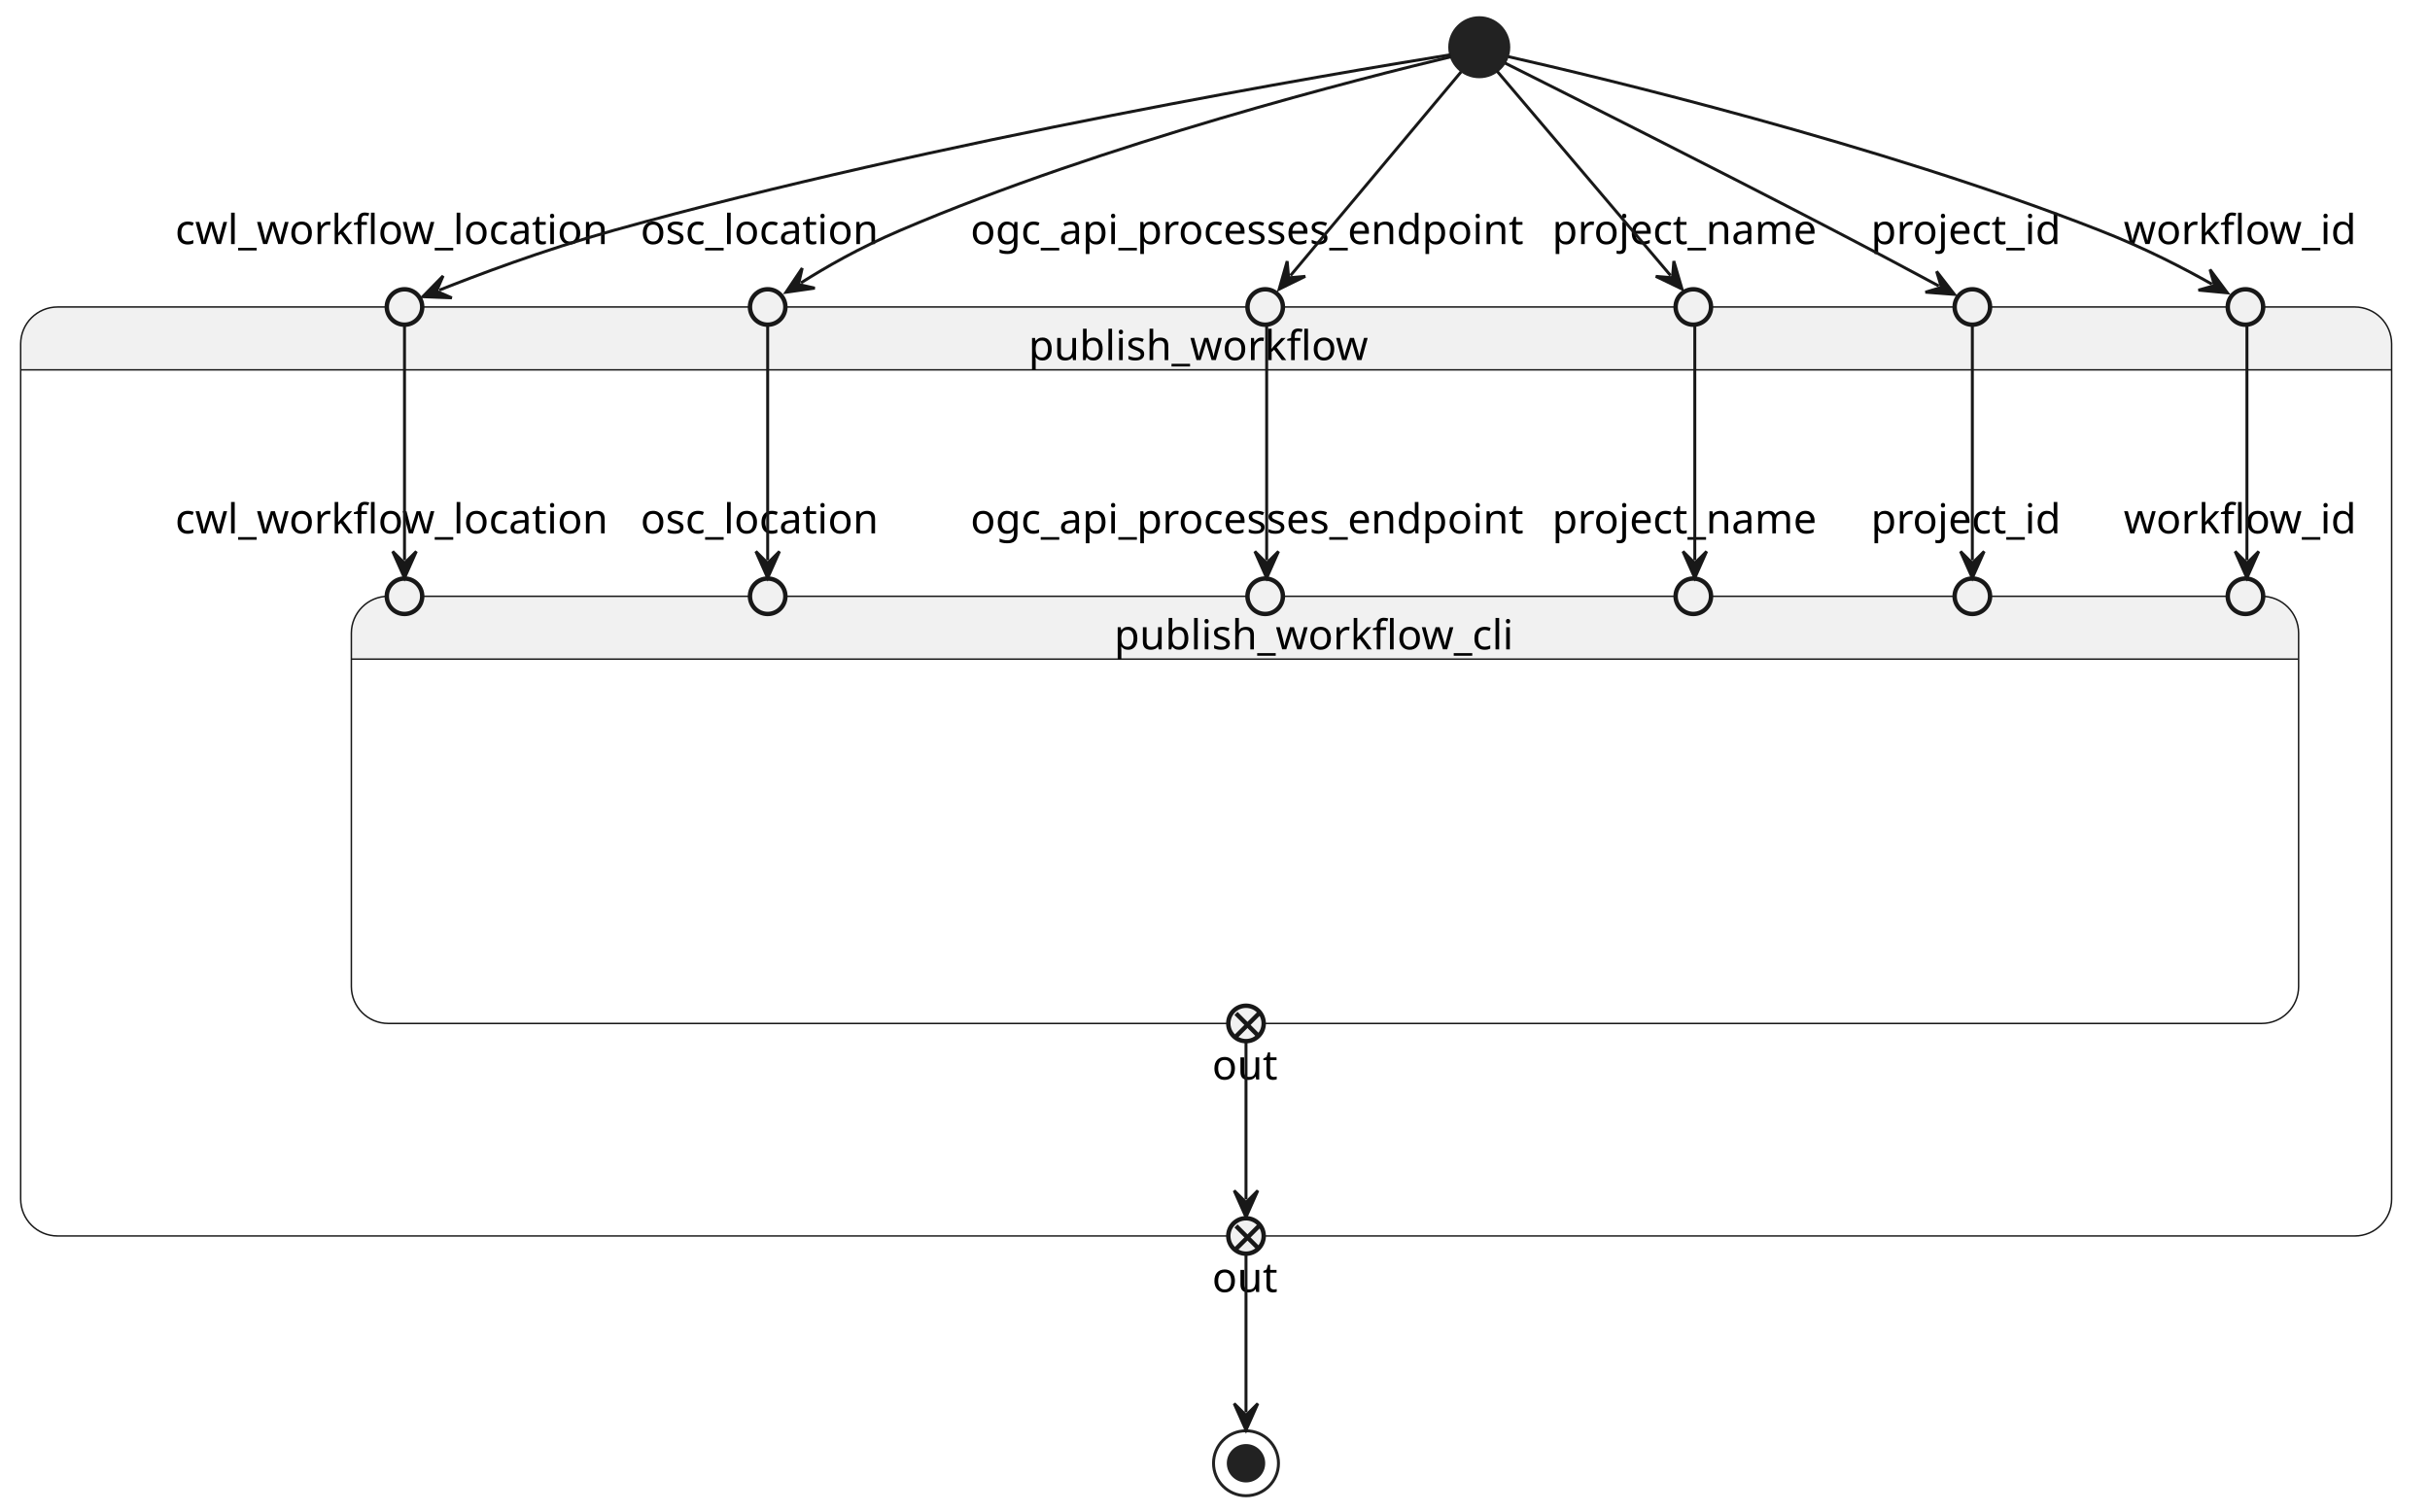
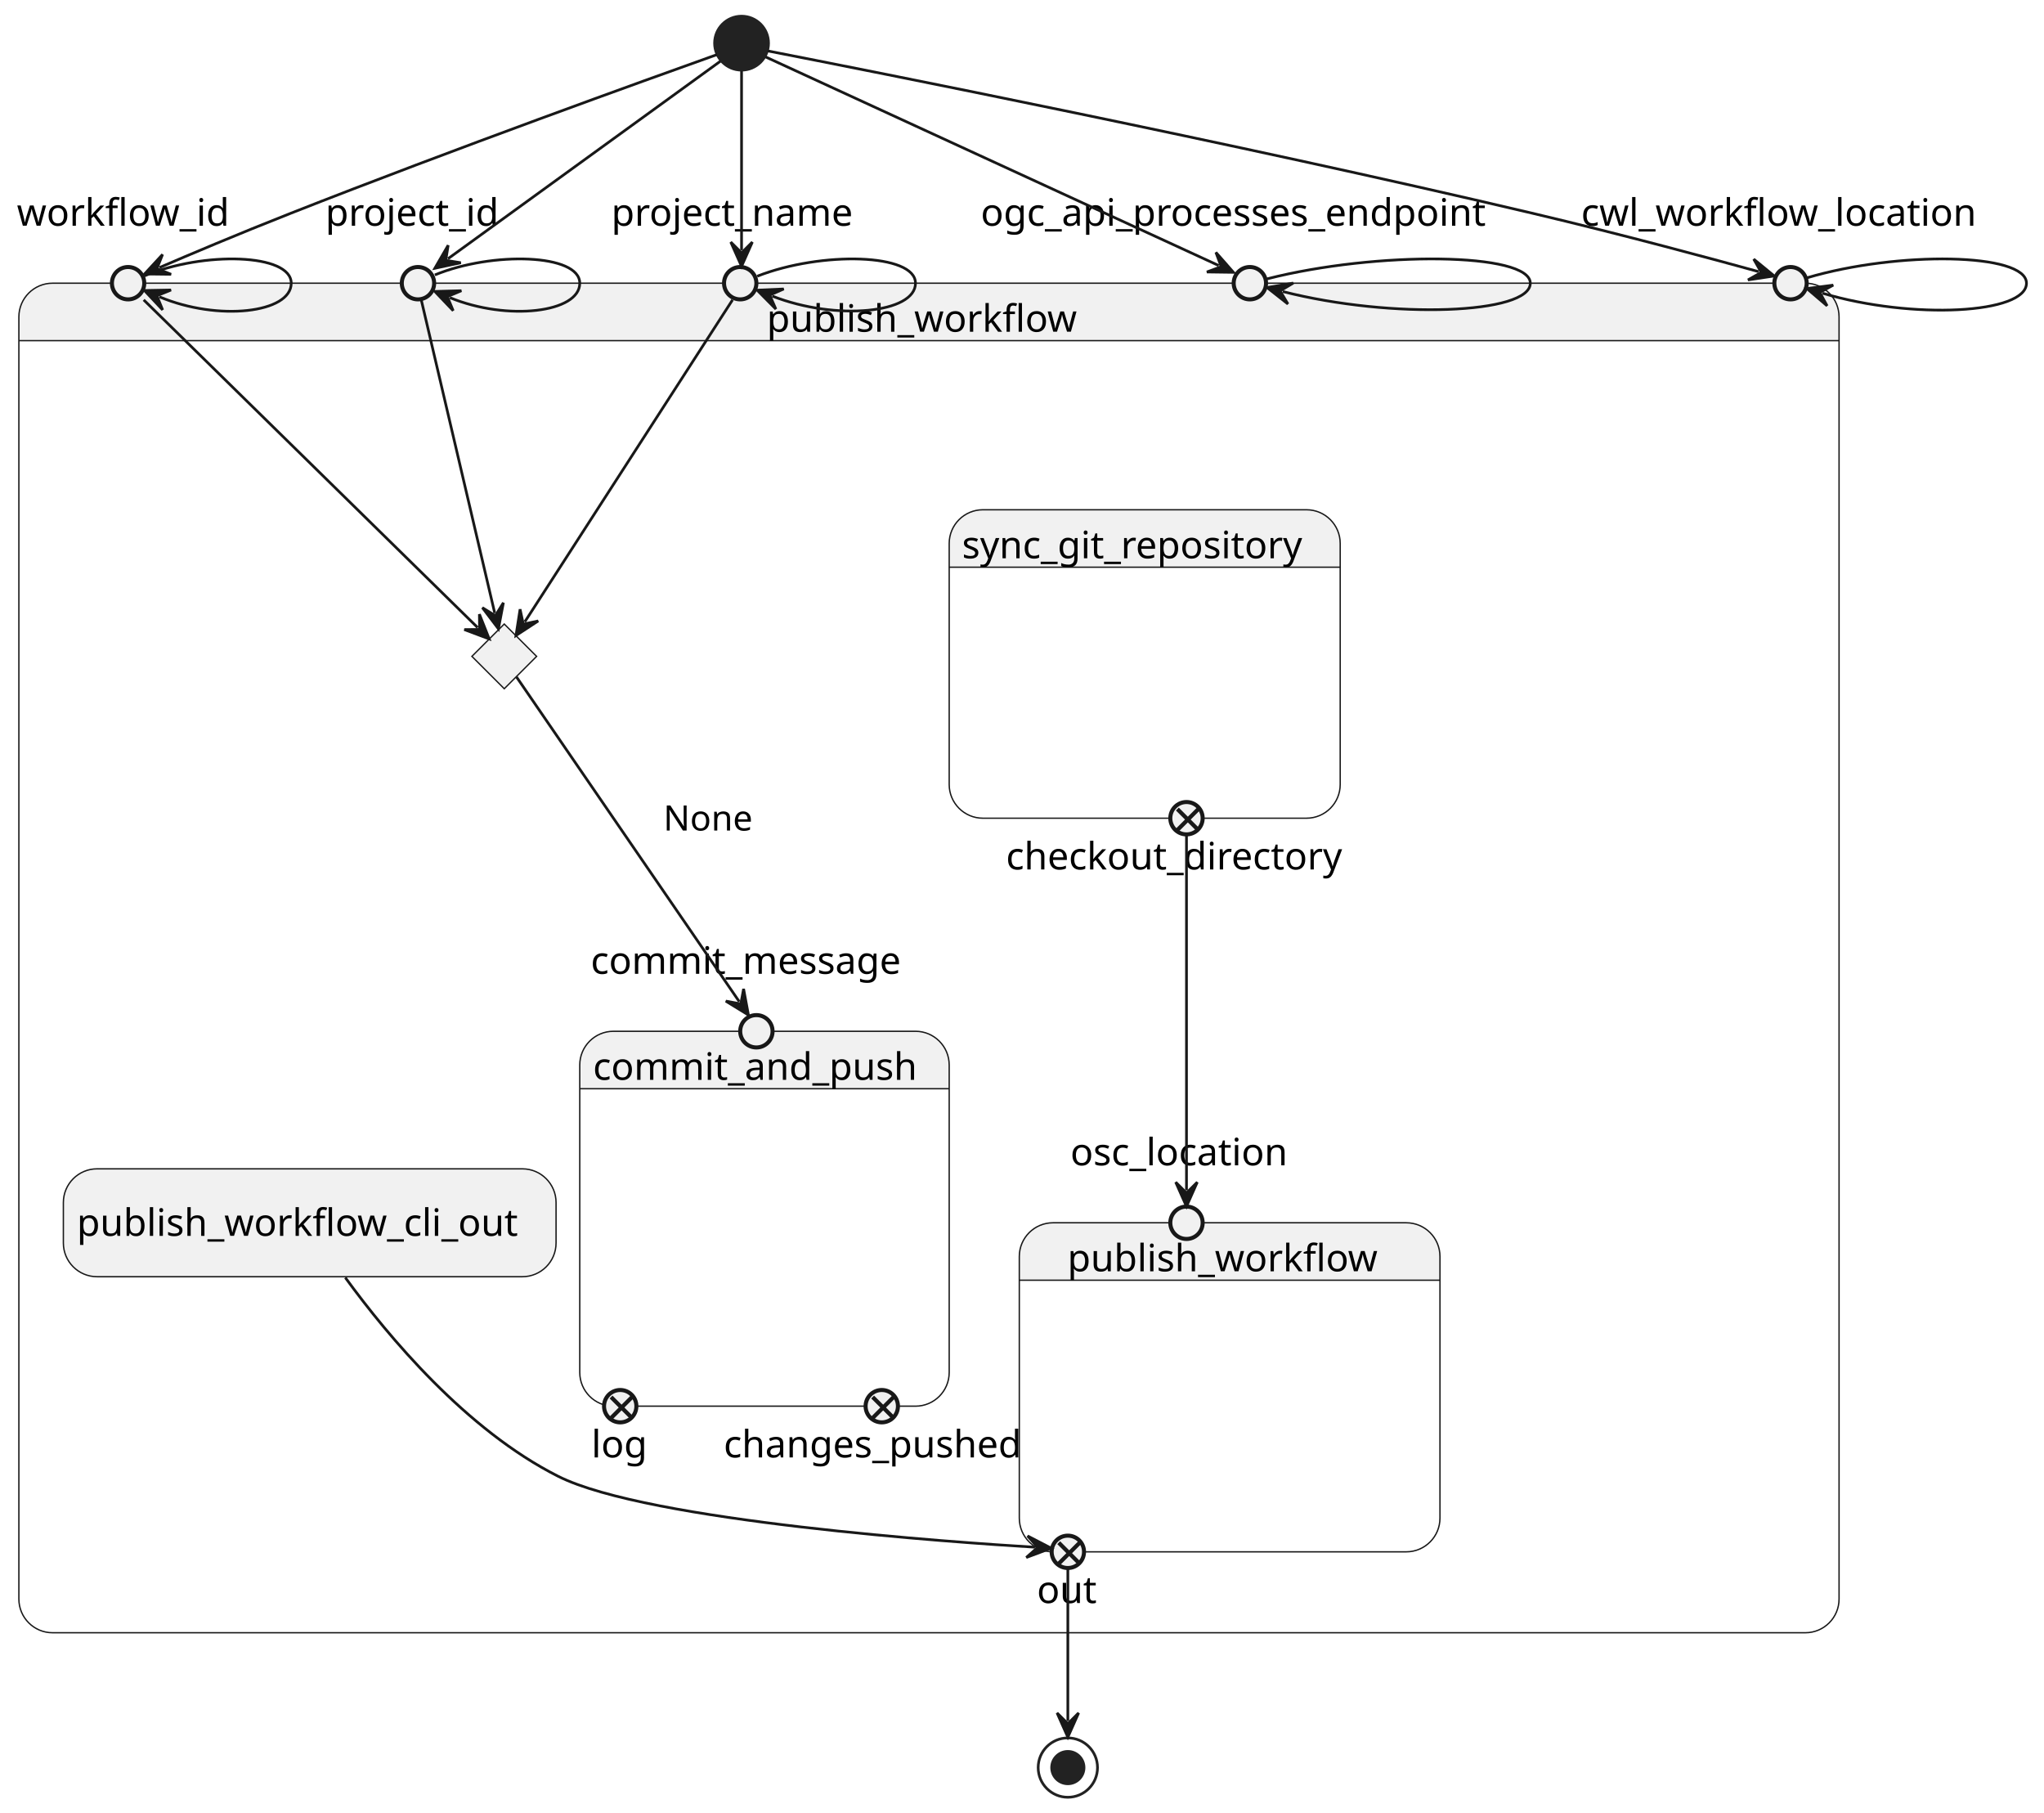
- <svg xmlns="http://www.w3.org/2000/svg" contentStyleType="text/css" data-diagram-type="STATE" height="512px" preserveAspectRatio="none" style="width:823px;height:512px;background:#FFFFFF;" version="1.1" viewBox="0 0 823 512" width="823px" zoomAndPan="magnify">
+ <svg xmlns="http://www.w3.org/2000/svg" contentStyleType="text/css" data-diagram-type="STATE" height="672px" preserveAspectRatio="none" style="width:758px;height:672px;background:#FFFFFF;" version="1.1" viewBox="0 0 758 672" width="758px" zoomAndPan="magnify">
  <defs />
  <g>
    <g class="cluster" data-entity="publish_workflow" data-source-line="12" data-uid="ent0002" id="cluster_publish_workflow">
-       <path d="M19.5,104 L797.5,104 A12.5,12.5 0 0 1 810,116.5 L810,125.297 L7,125.297 L7,116.5 A12.5,12.5 0 0 1 19.5,104" fill="#F1F1F1" />
-       <rect fill="none" height="314.72" rx="12.5" ry="12.5" style="stroke:#181818;stroke-width:0.5;" width="803" x="7" y="104" />
-       <line style="stroke:#181818;stroke-width:0.5;" x1="7" x2="810" y1="125.297" y2="125.297" />
-       <text fill="#000000" font-family="sans-serif" font-size="14" lengthAdjust="spacing" textLength="120.306" x="348.347" y="121.995">publish_workflow</text>
+       <path d="M19.5,105 L669.5,105 A12.5,12.5 0 0 1 682,117.5 L682,126.297 L7,126.297 L7,117.5 A12.5,12.5 0 0 1 19.5,105" fill="#F1F1F1" />
+       <rect fill="none" height="500.36" rx="12.5" ry="12.5" style="stroke:#181818;stroke-width:0.5;" width="675" x="7" y="105" />
+       <line style="stroke:#181818;stroke-width:0.5;" x1="7" x2="682" y1="126.297" y2="126.297" />
+       <text fill="#000000" font-family="sans-serif" font-size="14" lengthAdjust="spacing" textLength="120.306" x="284.347" y="122.995">publish_workflow</text>
    </g>
-     <g class="cluster" data-entity="publish_workflow_cli" data-source-line="45" data-uid="ent0009" id="cluster_publish_workflow_cli">
-       <path d="M131.5,202 L766,202 A12.5,12.5 0 0 1 778.5,214.5 L778.5,223.297 L119,223.297 L119,214.5 A12.5,12.5 0 0 1 131.5,202" fill="#F1F1F1" />
-       <rect fill="none" height="144.72" rx="12.5" ry="12.5" style="stroke:#181818;stroke-width:0.5;" width="659.5" x="119" y="202" />
-       <line style="stroke:#181818;stroke-width:0.5;" x1="119" x2="778.5" y1="223.297" y2="223.297" />
-       <text fill="#000000" font-family="sans-serif" font-size="14" lengthAdjust="spacing" textLength="142.782" x="377.359" y="219.995">publish_workflow_cli</text>
+     <g class="cluster" data-entity="sync_git_repository" data-source-line="31" data-uid="ent0008" id="cluster_sync_git_repository">
+       <path d="M364.5,189 L484.5,189 A12.5,12.5 0 0 1 497,201.5 L497,210.297 L352,210.297 L352,201.5 A12.5,12.5 0 0 1 364.5,189" fill="#F1F1F1" />
+       <rect fill="none" height="114.36" rx="12.5" ry="12.5" style="stroke:#181818;stroke-width:0.5;" width="145" x="352" y="189" />
+       <line style="stroke:#181818;stroke-width:0.5;" x1="352" x2="497" y1="210.297" y2="210.297" />
+       <text fill="#000000" font-family="sans-serif" font-size="14" lengthAdjust="spacing" textLength="135.516" x="356.742" y="206.995">sync_git_repository</text>
    </g>
-     <text fill="#000000" font-family="sans-serif" font-size="14" lengthAdjust="spacing" textLength="82.489" x="719.255" y="82.698">workflow_id</text>
-     <ellipse cx="760.5" cy="104" fill="#F1F1F1" rx="6" ry="6" style="stroke:#181818;stroke-width:1.5;" />
-     <text fill="#000000" font-family="sans-serif" font-size="14" lengthAdjust="spacing" textLength="68.674" x="633.663" y="82.698">project_id</text>
-     <ellipse cx="668" cy="104" fill="#F1F1F1" rx="6" ry="6" style="stroke:#181818;stroke-width:1.5;" />
-     <text fill="#000000" font-family="sans-serif" font-size="14" lengthAdjust="spacing" textLength="95.601" x="525.7" y="82.698">project_name</text>
-     <ellipse cx="573.5" cy="104" fill="#F1F1F1" rx="6" ry="6" style="stroke:#181818;stroke-width:1.5;" />
-     <text fill="#000000" font-family="sans-serif" font-size="14" lengthAdjust="spacing" textLength="199.596" x="328.702" y="82.698">ogc_api_processes_endpoint</text>
-     <ellipse cx="428.5" cy="104" fill="#F1F1F1" rx="6" ry="6" style="stroke:#181818;stroke-width:1.5;" />
-     <text fill="#000000" font-family="sans-serif" font-size="14" lengthAdjust="spacing" textLength="86.106" x="216.947" y="82.698">osc_location</text>
-     <ellipse cx="260" cy="104" fill="#F1F1F1" rx="6" ry="6" style="stroke:#181818;stroke-width:1.5;" />
-     <text fill="#000000" font-family="sans-serif" font-size="14" lengthAdjust="spacing" textLength="155.299" x="59.351" y="82.698">cwl_workflow_location</text>
-     <ellipse cx="137" cy="104" fill="#F1F1F1" rx="6" ry="6" style="stroke:#181818;stroke-width:1.5;" />
-     <text fill="#000000" font-family="sans-serif" font-size="14" lengthAdjust="spacing" textLength="22.928" x="410.536" y="437.715">out</text>
-     <ellipse cx="422" cy="418.72" fill="#F1F1F1" rx="6" ry="6" style="stroke:#181818;stroke-width:1.5;" />
-     <line style="stroke:#181818;stroke-width:1.5;" x1="426.389" x2="418.611" y1="423.109" y2="415.331" />
-     <line style="stroke:#181818;stroke-width:1.5;" x1="426.389" x2="418.611" y1="415.331" y2="423.109" />
-     <text fill="#000000" font-family="sans-serif" font-size="14" lengthAdjust="spacing" textLength="82.489" x="719.255" y="180.698">workflow_id</text>
-     <ellipse cx="760.5" cy="202" fill="#F1F1F1" rx="6" ry="6" style="stroke:#181818;stroke-width:1.5;" />
-     <text fill="#000000" font-family="sans-serif" font-size="14" lengthAdjust="spacing" textLength="68.674" x="633.663" y="180.698">project_id</text>
-     <ellipse cx="668" cy="202" fill="#F1F1F1" rx="6" ry="6" style="stroke:#181818;stroke-width:1.5;" />
-     <text fill="#000000" font-family="sans-serif" font-size="14" lengthAdjust="spacing" textLength="95.601" x="525.7" y="180.698">project_name</text>
-     <ellipse cx="573.5" cy="202" fill="#F1F1F1" rx="6" ry="6" style="stroke:#181818;stroke-width:1.5;" />
-     <text fill="#000000" font-family="sans-serif" font-size="14" lengthAdjust="spacing" textLength="199.596" x="328.702" y="180.698">ogc_api_processes_endpoint</text>
-     <ellipse cx="428.5" cy="202" fill="#F1F1F1" rx="6" ry="6" style="stroke:#181818;stroke-width:1.5;" />
-     <text fill="#000000" font-family="sans-serif" font-size="14" lengthAdjust="spacing" textLength="86.106" x="216.947" y="180.698">osc_location</text>
-     <ellipse cx="260" cy="202" fill="#F1F1F1" rx="6" ry="6" style="stroke:#181818;stroke-width:1.5;" />
-     <text fill="#000000" font-family="sans-serif" font-size="14" lengthAdjust="spacing" textLength="155.299" x="59.351" y="180.698">cwl_workflow_location</text>
-     <ellipse cx="137" cy="202" fill="#F1F1F1" rx="6" ry="6" style="stroke:#181818;stroke-width:1.5;" />
-     <text fill="#000000" font-family="sans-serif" font-size="14" lengthAdjust="spacing" textLength="22.928" x="410.536" y="365.715">out</text>
-     <ellipse cx="422" cy="346.72" fill="#F1F1F1" rx="6" ry="6" style="stroke:#181818;stroke-width:1.5;" />
-     <line style="stroke:#181818;stroke-width:1.5;" x1="426.389" x2="418.611" y1="351.109" y2="343.331" />
-     <line style="stroke:#181818;stroke-width:1.5;" x1="426.389" x2="418.611" y1="343.331" y2="351.109" />
-     <ellipse cx="501" cy="16" fill="#222222" rx="10" ry="10" style="stroke:#222222;stroke-width:1;" />
-     <ellipse cx="422" cy="495.72" fill="none" rx="11" ry="11" style="stroke:#222222;stroke-width:1;" />
-     <ellipse cx="422" cy="495.72" fill="#222222" rx="6" ry="6" style="stroke:#222222;stroke-width:1;" />
-     <g class="link" data-entity-1="publish_workflow_workflow_id" data-entity-2="publish_workflow_cli_workflow_id" data-source-line="51" data-uid="lnk2" id="link_publish_workflow_workflow_id_publish_workflow_cli_workflow_id">
-       <path d="M761,110.16 C761,126.83 761,173.11 761,189.81" fill="none" id="publish_workflow_workflow_id-to-publish_workflow_cli_workflow_id" style="stroke:#181818;stroke-width:1;" />
-       <polygon fill="#181818" points="761,195.81,765,186.81,761,190.81,757,186.81,761,195.81" style="stroke:#181818;stroke-width:1;" />
+     <g class="cluster" data-entity="publish_workflow" data-source-line="57" data-uid="ent0010" id="cluster_publish_workflow">
+       <path d="M390.5,453.36 L521.5,453.36 A12.5,12.5 0 0 1 534,465.86 L534,474.657 L378,474.657 L378,465.86 A12.5,12.5 0 0 1 390.5,453.36" fill="#F1F1F1" />
+       <rect fill="none" height="122" rx="12.5" ry="12.5" style="stroke:#181818;stroke-width:0.5;" width="156" x="378" y="453.36" />
+       <line style="stroke:#181818;stroke-width:0.5;" x1="378" x2="534" y1="474.657" y2="474.657" />
+       <text fill="#000000" font-family="sans-serif" font-size="14" lengthAdjust="spacing" textLength="120.306" x="395.847" y="471.355">publish_workflow</text>
    </g>
-     <g class="link" data-entity-1="publish_workflow_project_id" data-entity-2="publish_workflow_cli_project_id" data-source-line="59" data-uid="lnk3" id="link_publish_workflow_project_id_publish_workflow_cli_project_id">
-       <path d="M668,110.16 C668,126.83 668,173.11 668,189.81" fill="none" id="publish_workflow_project_id-to-publish_workflow_cli_project_id" style="stroke:#181818;stroke-width:1;" />
-       <polygon fill="#181818" points="668,195.81,672,186.81,668,190.81,664,186.81,668,195.81" style="stroke:#181818;stroke-width:1;" />
+     <g class="cluster" data-entity="commit_and_push" data-source-line="130" data-uid="ent0014" id="cluster_commit_and_push">
+       <path d="M227.5,382.36 L339.5,382.36 A12.5,12.5 0 0 1 352,394.86 L352,403.657 L215,403.657 L215,394.86 A12.5,12.5 0 0 1 227.5,382.36" fill="#F1F1F1" />
+       <rect fill="none" height="139" rx="12.5" ry="12.5" style="stroke:#181818;stroke-width:0.5;" width="137" x="215" y="382.36" />
+       <line style="stroke:#181818;stroke-width:0.5;" x1="215" x2="352" y1="403.657" y2="403.657" />
+       <text fill="#000000" font-family="sans-serif" font-size="14" lengthAdjust="spacing" textLength="127.183" x="219.909" y="400.355">commit_and_push</text>
    </g>
-     <g class="link" data-entity-1="publish_workflow_project_name" data-entity-2="publish_workflow_cli_project_name" data-source-line="67" data-uid="lnk4" id="link_publish_workflow_project_name_publish_workflow_cli_project_name">
-       <path d="M574,110.16 C574,126.83 574,173.11 574,189.81" fill="none" id="publish_workflow_project_name-to-publish_workflow_cli_project_name" style="stroke:#181818;stroke-width:1;" />
-       <polygon fill="#181818" points="574,195.81,578,186.81,574,190.81,570,186.81,574,195.81" style="stroke:#181818;stroke-width:1;" />
+     <text fill="#000000" font-family="sans-serif" font-size="14" lengthAdjust="spacing" textLength="82.489" x="6.255" y="83.698">workflow_id</text>
+     <ellipse cx="47.5" cy="105" fill="#F1F1F1" rx="6" ry="6" style="stroke:#181818;stroke-width:1.5;" />
+     <text fill="#000000" font-family="sans-serif" font-size="14" lengthAdjust="spacing" textLength="68.674" x="120.663" y="83.698">project_id</text>
+     <ellipse cx="155" cy="105" fill="#F1F1F1" rx="6" ry="6" style="stroke:#181818;stroke-width:1.5;" />
+     <text fill="#000000" font-family="sans-serif" font-size="14" lengthAdjust="spacing" textLength="95.601" x="226.7" y="83.698">project_name</text>
+     <ellipse cx="274.5" cy="105" fill="#F1F1F1" rx="6" ry="6" style="stroke:#181818;stroke-width:1.5;" />
+     <text fill="#000000" font-family="sans-serif" font-size="14" lengthAdjust="spacing" textLength="199.596" x="363.702" y="83.698">ogc_api_processes_endpoint</text>
+     <ellipse cx="463.5" cy="105" fill="#F1F1F1" rx="6" ry="6" style="stroke:#181818;stroke-width:1.5;" />
+     <text fill="#000000" font-family="sans-serif" font-size="14" lengthAdjust="spacing" textLength="155.299" x="586.351" y="83.698">cwl_workflow_location</text>
+     <ellipse cx="664" cy="105" fill="#F1F1F1" rx="6" ry="6" style="stroke:#181818;stroke-width:1.5;" />
+     <g class="entity" data-entity="commit_and_push_commit_message_choice" data-uid="ent0013" id="entity_commit_and_push_commit_message_choice">
+       <polygon fill="#F1F1F1" points="187,231.36,199,243.36,187,255.36,175,243.36,187,231.36" style="stroke:#181818;stroke-width:0.5;" />
    </g>
-     <g class="link" data-entity-1="publish_workflow_ogc_api_processes_endpoint" data-entity-2="publish_workflow_cli_ogc_api_processes_endpoint" data-source-line="75" data-uid="lnk5" id="link_publish_workflow_ogc_api_processes_endpoint_publish_workflow_cli_ogc_api_processes_endpoint">
-       <path d="M429,110.16 C429,126.83 429,173.11 429,189.81" fill="none" id="publish_workflow_ogc_api_processes_endpoint-to-publish_workflow_cli_ogc_api_processes_endpoint" style="stroke:#181818;stroke-width:1;" />
-       <polygon fill="#181818" points="429,195.81,433,186.81,429,190.81,425,186.81,429,195.81" style="stroke:#181818;stroke-width:1;" />
+     <rect fill="#F1F1F1" height="40" rx="12.5" ry="12.5" style="stroke:#181818;stroke-width:0.5;" width="182.71" x="23.5" y="433.36" />
+     <text fill="#000000" font-family="sans-serif" font-size="14" lengthAdjust="spacing" textLength="172.71" x="28.5" y="458.207">publish_workflow_cli_out</text>
+     <text fill="#000000" font-family="sans-serif" font-size="14" lengthAdjust="spacing" textLength="133.855" x="373.073" y="322.355">checkout_directory</text>
+     <ellipse cx="440" cy="303.36" fill="#F1F1F1" rx="6" ry="6" style="stroke:#181818;stroke-width:1.5;" />
+     <line style="stroke:#181818;stroke-width:1.5;" x1="444.389" x2="436.611" y1="307.749" y2="299.971" />
+     <line style="stroke:#181818;stroke-width:1.5;" x1="444.389" x2="436.611" y1="299.971" y2="307.749" />
+     <text fill="#000000" font-family="sans-serif" font-size="14" lengthAdjust="spacing" textLength="86.106" x="396.947" y="432.058">osc_location</text>
+     <ellipse cx="440" cy="453.36" fill="#F1F1F1" rx="6" ry="6" style="stroke:#181818;stroke-width:1.5;" />
+     <text fill="#000000" font-family="sans-serif" font-size="14" lengthAdjust="spacing" textLength="22.928" x="384.536" y="594.355">out</text>
+     <ellipse cx="396" cy="575.36" fill="#F1F1F1" rx="6" ry="6" style="stroke:#181818;stroke-width:1.5;" />
+     <line style="stroke:#181818;stroke-width:1.5;" x1="400.389" x2="392.611" y1="579.749" y2="571.971" />
+     <line style="stroke:#181818;stroke-width:1.5;" x1="400.389" x2="392.611" y1="571.971" y2="579.749" />
+     <text fill="#000000" font-family="sans-serif" font-size="14" lengthAdjust="spacing" textLength="122.835" x="219.083" y="361.058">commit_message</text>
+     <ellipse cx="280.5" cy="382.36" fill="#F1F1F1" rx="6" ry="6" style="stroke:#181818;stroke-width:1.5;" />
+     <text fill="#000000" font-family="sans-serif" font-size="14" lengthAdjust="spacing" textLength="117.243" x="268.378" y="540.355">changes_pushed</text>
+     <ellipse cx="327" cy="521.36" fill="#F1F1F1" rx="6" ry="6" style="stroke:#181818;stroke-width:1.5;" />
+     <line style="stroke:#181818;stroke-width:1.5;" x1="331.389" x2="323.611" y1="525.749" y2="517.971" />
+     <line style="stroke:#181818;stroke-width:1.5;" x1="331.389" x2="323.611" y1="517.971" y2="525.749" />
+     <text fill="#000000" font-family="sans-serif" font-size="14" lengthAdjust="spacing" textLength="21.342" x="219.329" y="540.355">log</text>
+     <ellipse cx="230" cy="521.36" fill="#F1F1F1" rx="6" ry="6" style="stroke:#181818;stroke-width:1.5;" />
+     <line style="stroke:#181818;stroke-width:1.5;" x1="234.389" x2="226.611" y1="525.749" y2="517.971" />
+     <line style="stroke:#181818;stroke-width:1.5;" x1="234.389" x2="226.611" y1="517.971" y2="525.749" />
+     <ellipse cx="275" cy="16" fill="#222222" rx="10" ry="10" style="stroke:#222222;stroke-width:1;" />
+     <ellipse cx="396" cy="655.36" fill="none" rx="11" ry="11" style="stroke:#222222;stroke-width:1;" />
+     <ellipse cx="396" cy="655.36" fill="#222222" rx="6" ry="6" style="stroke:#222222;stroke-width:1;" />
+     <g class="link" data-entity-1="publish_workflow_workflow_id" data-entity-2="publish_workflow_workflow_id" data-source-line="63" data-uid="lnk2" id="link_publish_workflow_workflow_id_publish_workflow_workflow_id">
+       <path d="M53.57,102.29 C75.42,93.08 108,93.98 108,105 C108,116.02 80.949,119.251 59.099,110.04" fill="none" id="publish_workflow_workflow_id-to-publish_workflow_workflow_id" style="stroke:#181818;stroke-width:1;" />
+       <polygon fill="#181818" points="53.57,107.71,60.31,114.892,58.177,109.652,63.417,107.52,53.57,107.71" style="stroke:#181818;stroke-width:1;" />
    </g>
-     <g class="link" data-entity-1="publish_workflow_osc_location" data-entity-2="publish_workflow_cli_osc_location" data-source-line="83" data-uid="lnk6" id="link_publish_workflow_osc_location_publish_workflow_cli_osc_location">
-       <path d="M260,110.16 C260,126.83 260,173.11 260,189.81" fill="none" id="publish_workflow_osc_location-to-publish_workflow_cli_osc_location" style="stroke:#181818;stroke-width:1;" />
-       <polygon fill="#181818" points="260,195.81,264,186.81,260,190.81,256,186.81,260,195.81" style="stroke:#181818;stroke-width:1;" />
+     <g class="link" data-entity-1="publish_workflow_project_id" data-entity-2="publish_workflow_project_id" data-source-line="71" data-uid="lnk3" id="link_publish_workflow_project_id_publish_workflow_project_id">
+       <path d="M161.26,101.94 C182.7,93.11 215,94.12 215,105 C215,115.87 188.248,119.175 166.808,110.345" fill="none" id="publish_workflow_project_id-to-publish_workflow_project_id" style="stroke:#181818;stroke-width:1;" />
+       <polygon fill="#181818" points="161.26,108.06,168.059,115.186,165.883,109.964,171.105,107.789,161.26,108.06" style="stroke:#181818;stroke-width:1;" />
    </g>
-     <g class="link" data-entity-1="publish_workflow_cwl_workflow_location" data-entity-2="publish_workflow_cli_cwl_workflow_location" data-source-line="91" data-uid="lnk7" id="link_publish_workflow_cwl_workflow_location_publish_workflow_cli_cwl_workflow_location">
-       <path d="M137,110.16 C137,126.83 137,173.11 137,189.81" fill="none" id="publish_workflow_cwl_workflow_location-to-publish_workflow_cli_cwl_workflow_location" style="stroke:#181818;stroke-width:1;" />
-       <polygon fill="#181818" points="137,195.81,141,186.81,137,190.81,133,186.81,137,195.81" style="stroke:#181818;stroke-width:1;" />
+     <g class="link" data-entity-1="publish_workflow_project_name" data-entity-2="publish_workflow_project_name" data-source-line="79" data-uid="lnk4" id="link_publish_workflow_project_name_publish_workflow_project_name">
+       <path d="M280.8,102.41 C304.66,93.07 339.5,93.94 339.5,105 C339.5,116.06 310.247,119.117 286.387,109.777" fill="none" id="publish_workflow_project_name-to-publish_workflow_project_name" style="stroke:#181818;stroke-width:1;" />
+       <polygon fill="#181818" points="280.8,107.59,287.723,114.595,285.456,109.413,290.639,107.146,280.8,107.59" style="stroke:#181818;stroke-width:1;" />
    </g>
-     <g class="link" data-entity-1="publish_workflow_cli_out" data-entity-2="publish_workflow_out" data-source-line="107" data-uid="lnk8" id="link_publish_workflow_cli_out_publish_workflow_out">
-       <path d="M422,352.75 C422,365.54 422,393.2 422,406.35" fill="none" id="publish_workflow_cli_out-to-publish_workflow_out" style="stroke:#181818;stroke-width:1;" />
-       <polygon fill="#181818" points="422,412.35,426,403.35,422,407.35,418,403.35,422,412.35" style="stroke:#181818;stroke-width:1;" />
+     <g class="link" data-entity-1="publish_workflow_ogc_api_processes_endpoint" data-entity-2="publish_workflow_ogc_api_processes_endpoint" data-source-line="87" data-uid="lnk5" id="link_publish_workflow_ogc_api_processes_endpoint_publish_workflow_ogc_api_processes_endpoint">
+       <path d="M469.88,103.39 C510.57,93.03 567.5,93.56 567.5,105 C567.5,116.44 516.385,118.45 475.695,108.09" fill="none" id="publish_workflow_ogc_api_processes_endpoint-to-publish_workflow_ogc_api_processes_endpoint" style="stroke:#181818;stroke-width:1;" />
+       <polygon fill="#181818" points="469.88,106.61,477.615,112.707,474.725,107.844,479.589,104.954,469.88,106.61" style="stroke:#181818;stroke-width:1;" />
    </g>
-     <g class="link" data-entity-1=".start." data-entity-2="publish_workflow_workflow_id" data-source-line="112" data-uid="lnk10" id="link_.start._publish_workflow_workflow_id">
-       <path d="M510.84,19.19 C541.22,26.08 636.05,48.66 711,78 C727.09,84.3 739.751,90.977 749.151,96.267" fill="none" id="*start*-to-publish_workflow_workflow_id" style="stroke:#181818;stroke-width:1;" />
-       <polygon fill="#181818" points="754.38,99.21,748.499,91.31,750.023,96.758,744.575,98.282,754.38,99.21" style="stroke:#181818;stroke-width:1;" />
+     <g class="link" data-entity-1="sync_git_repository_checkout_directory" data-entity-2="publish_workflow_osc_location" data-source-line="95" data-uid="lnk6" id="link_sync_git_repository_checkout_directory_publish_workflow_osc_location">
+       <path d="M440,309.63 C440,332.7 440,418.67 440,441.31" fill="none" id="sync_git_repository_checkout_directory-to-publish_workflow_osc_location" style="stroke:#181818;stroke-width:1;" />
+       <polygon fill="#181818" points="440,447.31,444,438.31,440,442.31,436,438.31,440,447.31" style="stroke:#181818;stroke-width:1;" />
    </g>
-     <g class="link" data-entity-1=".start." data-entity-2="publish_workflow_project_id" data-source-line="114" data-uid="lnk11" id="link_.start._publish_workflow_project_id">
-       <path d="M509.76,21.38 C529.62,31.33 579.53,56.43 621,78 C635.76,85.68 647.718,92.075 656.648,96.885" fill="none" id="*start*-to-publish_workflow_project_id" style="stroke:#181818;stroke-width:1;" />
-       <polygon fill="#181818" points="661.93,99.73,655.903,91.94,657.528,97.359,652.11,98.984,661.93,99.73" style="stroke:#181818;stroke-width:1;" />
+     <g class="link" data-entity-1="publish_workflow_cwl_workflow_location" data-entity-2="publish_workflow_cwl_workflow_location" data-source-line="103" data-uid="lnk7" id="link_publish_workflow_cwl_workflow_location_publish_workflow_cwl_workflow_location">
+       <path d="M670.08,103.01 C703.64,93.04 751.5,93.7 751.5,105 C751.5,116.3 709.392,118.669 675.832,108.699" fill="none" id="publish_workflow_cwl_workflow_location-to-publish_workflow_cwl_workflow_location" style="stroke:#181818;stroke-width:1;" />
+       <polygon fill="#181818" points="670.08,106.99,677.568,113.387,674.873,108.414,679.846,105.719,670.08,106.99" style="stroke:#181818;stroke-width:1;" />
    </g>
-     <g class="link" data-entity-1=".start." data-entity-2="publish_workflow_project_name" data-source-line="116" data-uid="lnk12" id="link_.start._publish_workflow_project_name">
-       <path d="M506.97,24.04 C521.28,40.89 553.338,78.655 565.788,93.325" fill="none" id="*start*-to-publish_workflow_project_name" style="stroke:#181818;stroke-width:1;" />
-       <polygon fill="#181818" points="569.67,97.9,566.896,88.45,566.435,94.088,560.797,93.626,569.67,97.9" style="stroke:#181818;stroke-width:1;" />
+     <g class="link" data-entity-1="publish_workflow_workflow_id" data-entity-2="commit_and_push_commit_message_choice" data-source-line="121" data-uid="lnk8" id="link_publish_workflow_workflow_id_commit_and_push_commit_message_choice">
+       <path d="M53.28,111.18 C75.2,132.68 154.648,210.618 177.127,232.678" fill="none" id="publish_workflow_workflow_id-to-commit_and_push_commit_message_choice" style="stroke:#181818;stroke-width:1;" />
+       <polygon fill="#181818" points="181.41,236.88,177.788,227.721,177.841,233.378,172.185,233.431,181.41,236.88" style="stroke:#181818;stroke-width:1;" />
    </g>
-     <g class="link" data-entity-1=".start." data-entity-2="publish_workflow_ogc_api_processes_endpoint" data-source-line="118" data-uid="lnk13" id="link_.start._publish_workflow_ogc_api_processes_endpoint">
-       <path d="M494.86,24.33 C480.58,41.39 449.261,78.799 437.081,93.349" fill="none" id="*start*-to-publish_workflow_ogc_api_processes_endpoint" style="stroke:#181818;stroke-width:1;" />
-       <polygon fill="#181818" points="433.23,97.95,442.074,93.616,436.44,94.116,435.94,88.481,433.23,97.95" style="stroke:#181818;stroke-width:1;" />
+     <g class="link" data-entity-1="publish_workflow_project_name" data-entity-2="commit_and_push_commit_message_choice" data-source-line="123" data-uid="lnk9" id="link_publish_workflow_project_name_commit_and_push_commit_message_choice">
+       <path d="M271.66,111.18 C258.03,132.29 209.934,206.829 194.604,230.579" fill="none" id="publish_workflow_project_name-to-commit_and_push_commit_message_choice" style="stroke:#181818;stroke-width:1;" />
+       <polygon fill="#181818" points="191.35,235.62,199.591,230.228,194.062,231.419,192.87,225.889,191.35,235.62" style="stroke:#181818;stroke-width:1;" />
    </g>
-     <g class="link" data-entity-1=".start." data-entity-2="publish_workflow_osc_location" data-source-line="120" data-uid="lnk14" id="link_.start._publish_workflow_osc_location">
-       <path d="M491.37,19.25 C462.45,26.16 374.13,48.41 305,78 C290.54,84.19 279.772,90.49 271.282,95.82" fill="none" id="*start*-to-publish_workflow_osc_location" style="stroke:#181818;stroke-width:1;" />
-       <polygon fill="#181818" points="266.2,99.01,275.949,97.612,270.435,96.352,271.696,90.837,266.2,99.01" style="stroke:#181818;stroke-width:1;" />
+     <g class="link" data-entity-1="publish_workflow_project_id" data-entity-2="commit_and_push_commit_message_choice" data-source-line="125" data-uid="lnk10" id="link_publish_workflow_project_id_commit_and_push_commit_message_choice">
+       <path d="M156.22,111.18 C161.01,131.61 177.278,200.959 183.468,227.309" fill="none" id="publish_workflow_project_id-to-commit_and_push_commit_message_choice" style="stroke:#181818;stroke-width:1;" />
+       <polygon fill="#181818" points="184.84,233.15,186.676,223.474,183.697,228.282,178.888,225.303,184.84,233.15" style="stroke:#181818;stroke-width:1;" />
    </g>
-     <g class="link" data-entity-1=".start." data-entity-2="publish_workflow_cwl_workflow_location" data-source-line="122" data-uid="lnk15" id="link_.start._publish_workflow_cwl_workflow_location">
-       <path d="M491.28,18.54 C454.11,24.52 317.61,47.44 208,78 C183.58,84.81 160.977,93.447 148.757,98.297" fill="none" id="*start*-to-publish_workflow_cwl_workflow_location" style="stroke:#181818;stroke-width:1;" />
-       <polygon fill="#181818" points="143.18,100.51,153.021,100.908,147.827,98.665,150.07,93.472,143.18,100.51" style="stroke:#181818;stroke-width:1;" />
+     <g class="link" data-entity-1="commit_and_push_commit_message_choice" data-entity-2="commit_and_push_commit_message" data-source-line="135" data-uid="lnk11" id="link_commit_and_push_commit_message_choice_commit_and_push_commit_message">
+       <path d="M191.53,250.97 C207.82,274.7 259.745,350.383 274.155,371.383" fill="none" id="commit_and_push_commit_message_choice-to-commit_and_push_commit_message" style="stroke:#181818;stroke-width:1;" />
+       <polygon fill="#181818" points="277.55,376.33,275.756,366.646,274.721,372.207,269.16,371.172,277.55,376.33" style="stroke:#181818;stroke-width:1;" />
+       <text fill="#000000" font-family="sans-serif" font-size="13" lengthAdjust="spacing" textLength="33.916" x="246" y="307.927">None</text>
    </g>
-     <g class="link" data-entity-1="publish_workflow_out" data-entity-2=".end." data-source-line="126" data-uid="lnk17" id="link_publish_workflow_out_.end.">
-       <path d="M422,425.11 C422,437.54 422,462.36 422,478.5" fill="none" id="publish_workflow_out-to-*end*" style="stroke:#181818;stroke-width:1;" />
-       <polygon fill="#181818" points="422,484.5,426,475.5,422,479.5,418,475.5,422,484.5" style="stroke:#181818;stroke-width:1;" />
+     <g class="link" data-entity-1="publish_workflow_cli_out" data-entity-2="publish_workflow_out" data-source-line="153" data-uid="lnk13" id="link_publish_workflow_cli_out_publish_workflow_out">
+       <path d="M128.06,473.69 C143.95,495.51 172.92,530.2 207,547.36 C240.31,564.13 355.071,571.92 383.831,573.65" fill="none" id="publish_workflow_cli_out-to-publish_workflow_out" style="stroke:#181818;stroke-width:1;" />
+       <polygon fill="#181818" points="389.82,574.01,381.076,569.477,384.829,573.71,380.596,577.462,389.82,574.01" style="stroke:#181818;stroke-width:1;" />
+     </g>
+     <g class="link" data-entity-1=".start." data-entity-2="publish_workflow_workflow_id" data-source-line="158" data-uid="lnk15" id="link_.start._publish_workflow_workflow_id">
+       <path d="M265.9,20.24 C240.69,29.23 167.85,55.43 108,79 C87.84,86.94 69.681,94.658 59.111,99.208" fill="none" id="*start*-to-publish_workflow_workflow_id" style="stroke:#181818;stroke-width:1;" />
+       <polygon fill="#181818" points="53.6,101.58,63.448,101.696,58.193,99.603,60.285,94.347,53.6,101.58" style="stroke:#181818;stroke-width:1;" />
+     </g>
+     <g class="link" data-entity-1=".start." data-entity-2="publish_workflow_project_id" data-source-line="160" data-uid="lnk16" id="link_.start._publish_workflow_project_id">
+       <path d="M267.13,22.71 C244.81,38.89 186.307,81.298 166.117,95.938" fill="none" id="*start*-to-publish_workflow_project_id" style="stroke:#181818;stroke-width:1;" />
+       <polygon fill="#181818" points="161.26,99.46,170.894,97.415,165.308,96.525,166.198,90.939,161.26,99.46" style="stroke:#181818;stroke-width:1;" />
+     </g>
+     <g class="link" data-entity-1=".start." data-entity-2="publish_workflow_project_name" data-source-line="162" data-uid="lnk17" id="link_.start._publish_workflow_project_name">
+       <path d="M275,26.31 C275,44.55 275,78.44 275,92.75" fill="none" id="*start*-to-publish_workflow_project_name" style="stroke:#181818;stroke-width:1;" />
+       <polygon fill="#181818" points="275,98.75,279,89.75,275,93.75,271,89.75,275,98.75" style="stroke:#181818;stroke-width:1;" />
+     </g>
+     <g class="link" data-entity-1=".start." data-entity-2="publish_workflow_ogc_api_processes_endpoint" data-source-line="164" data-uid="lnk18" id="link_.start._publish_workflow_ogc_api_processes_endpoint">
+       <path d="M283.86,21.08 C316.41,36.06 423.49,85.35 451.96,98.46" fill="none" id="*start*-to-publish_workflow_ogc_api_processes_endpoint" style="stroke:#181818;stroke-width:1;" />
+       <polygon fill="#181818" points="457.41,100.97,450.908,93.572,452.868,98.879,447.562,100.839,457.41,100.97" style="stroke:#181818;stroke-width:1;" />
+     </g>
+     <g class="link" data-entity-1=".start." data-entity-2="publish_workflow_cwl_workflow_location" data-source-line="166" data-uid="lnk19" id="link_.start._publish_workflow_cwl_workflow_location">
+       <path d="M284.65,18.87 C321.54,26.07 457.17,52.86 568,79 C602.2,87.07 637.066,96.554 652.176,100.724" fill="none" id="*start*-to-publish_workflow_cwl_workflow_location" style="stroke:#181818;stroke-width:1;" />
+       <polygon fill="#181818" points="657.96,102.32,650.348,96.07,653.14,100.99,648.22,103.782,657.96,102.32" style="stroke:#181818;stroke-width:1;" />
+     </g>
+     <g class="link" data-entity-1="publish_workflow_out" data-entity-2=".end." data-source-line="170" data-uid="lnk21" id="link_publish_workflow_out_.end.">
+       <path d="M396,581.48 C396,594.15 396,621.2 396,638.09" fill="none" id="publish_workflow_out-to-*end*" style="stroke:#181818;stroke-width:1;" />
+       <polygon fill="#181818" points="396,644.09,400,635.09,396,639.09,392,635.09,396,644.09" style="stroke:#181818;stroke-width:1;" />
    </g>
  </g>
</svg>
